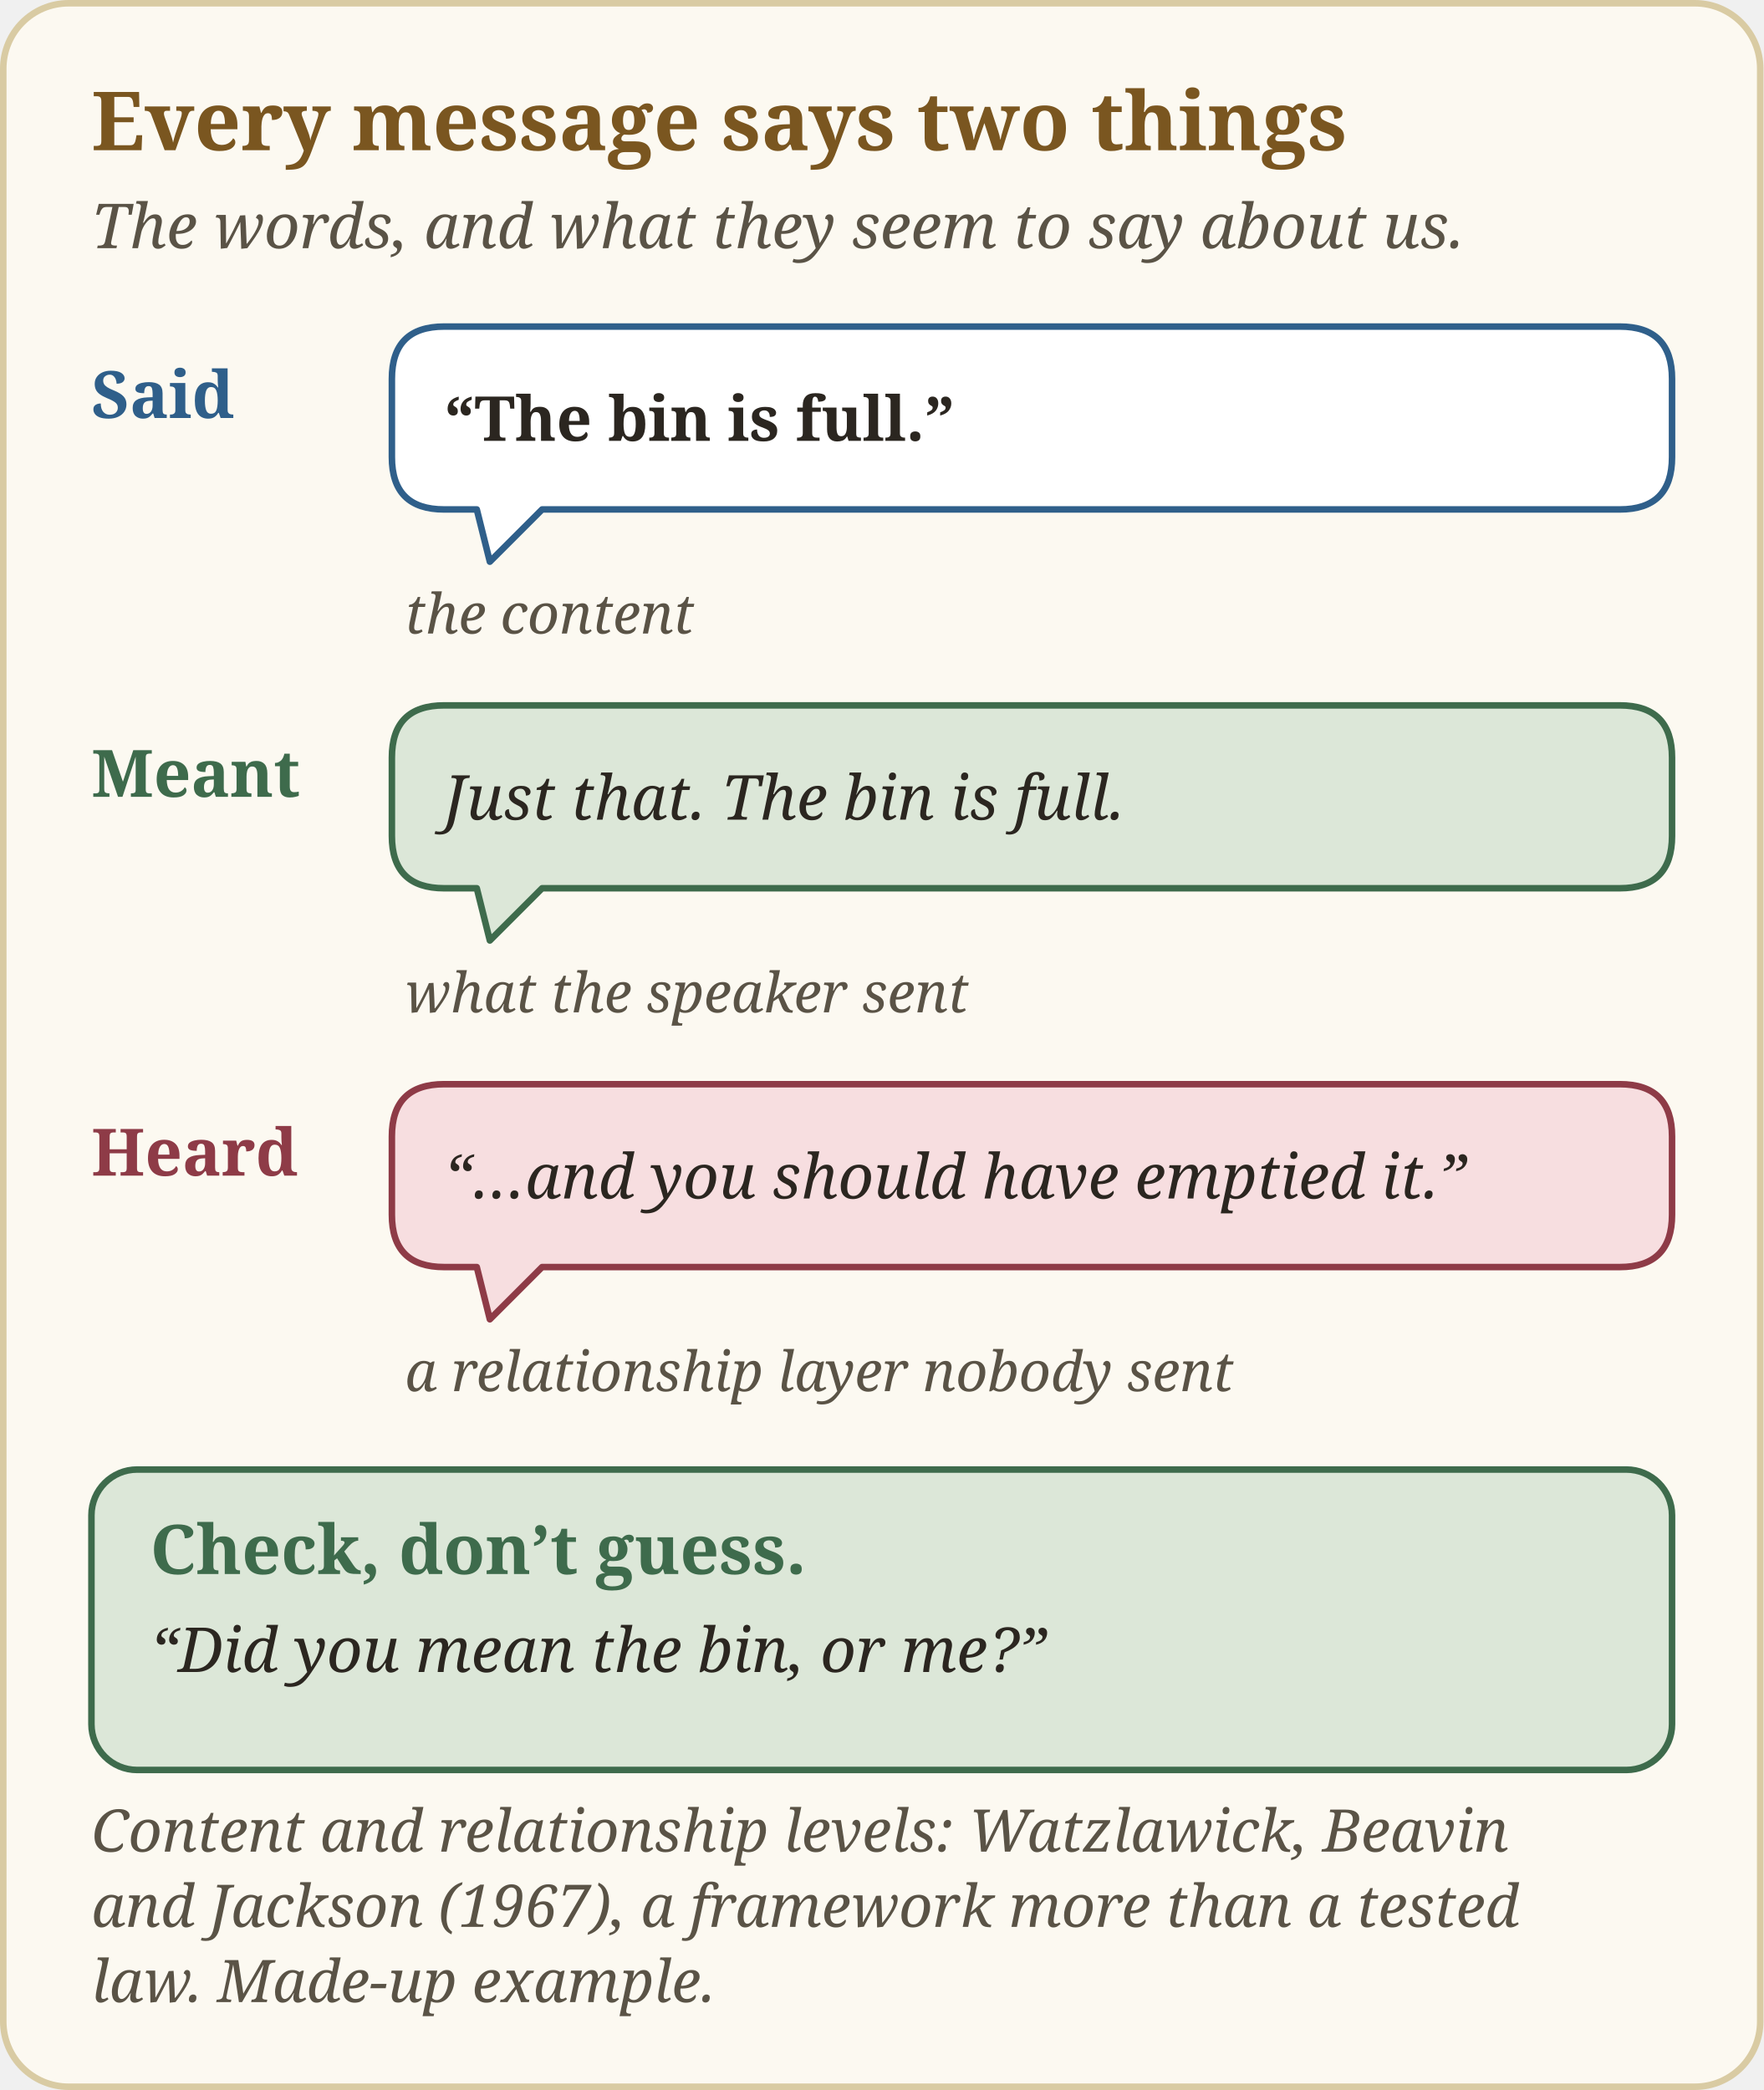
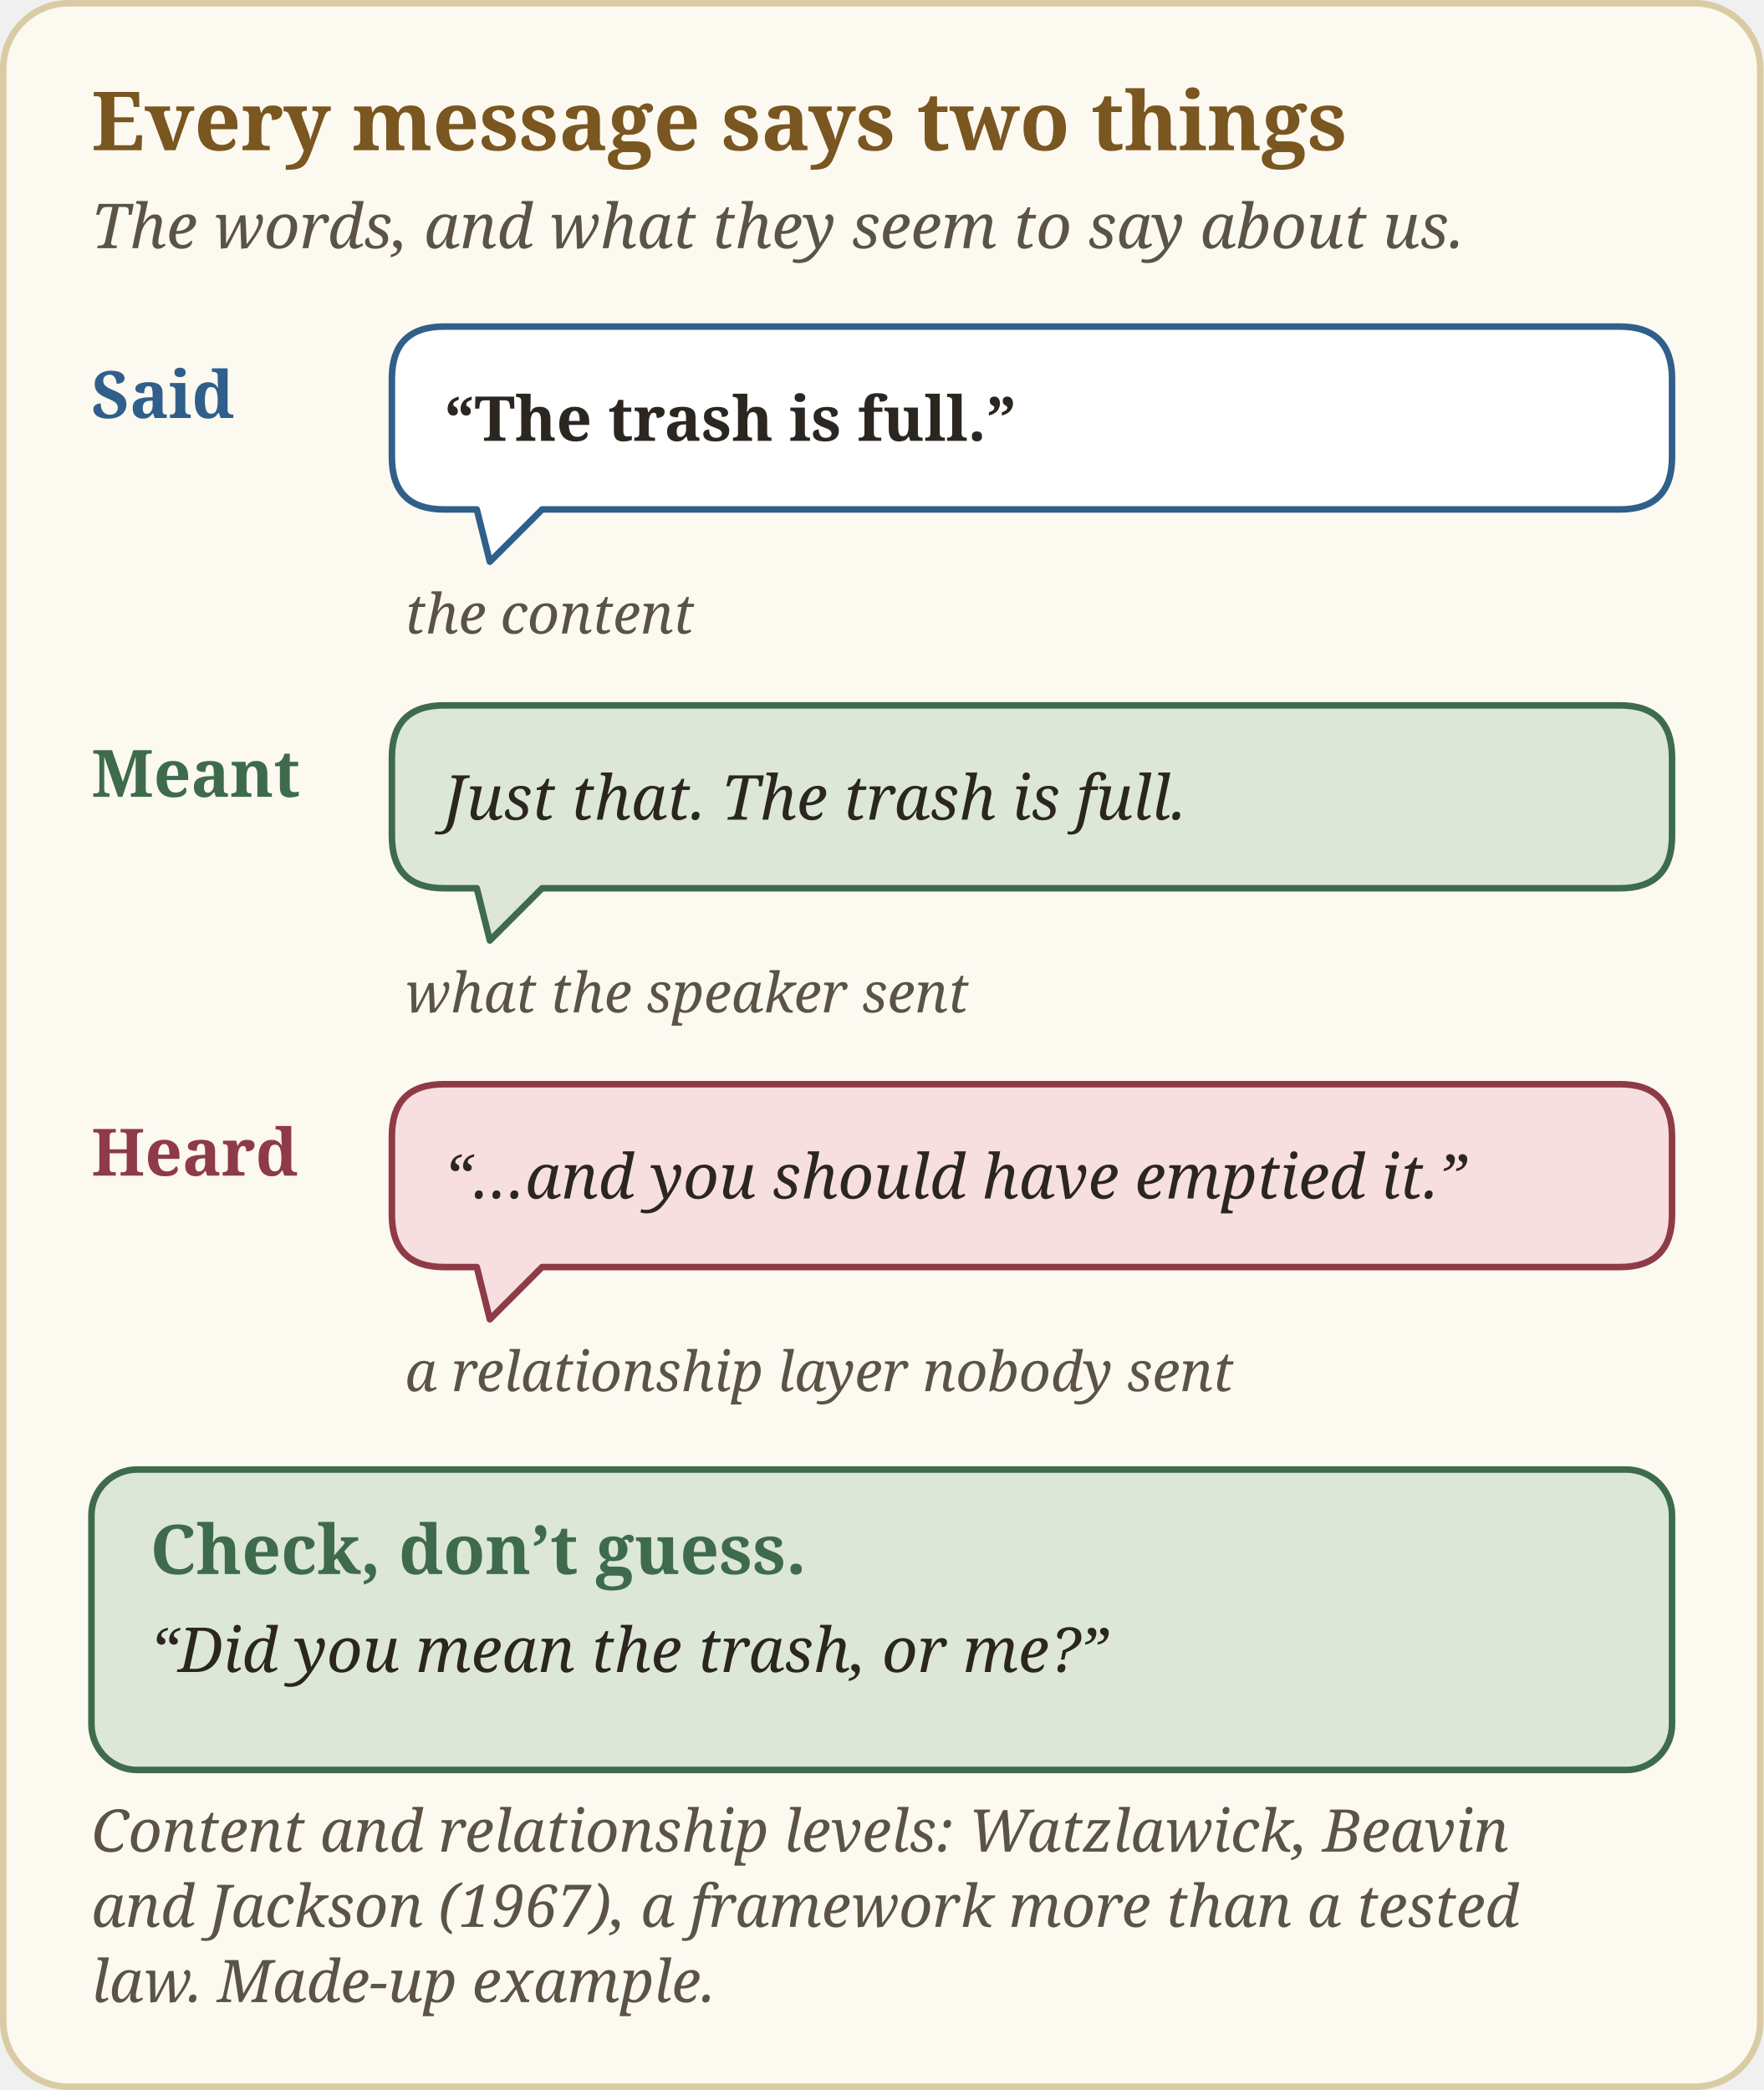
<svg xmlns="http://www.w3.org/2000/svg" viewBox="0 0 540 640" width="540" height="640" role="img" aria-labelledby="fig-u4-layers-t fig-u4-layers-d" font-family="Lora, Georgia, serif" fill="#2B2620">
  <rect x="1" y="1" width="538" height="638" rx="20" fill="#FCF9F1" stroke="#D9CBA3" stroke-width="2" />
  <text x="28" y="46" font-size="25" font-weight="bold" fill="#7A5620">Every message says two things</text>
  <text x="28" y="76" font-size="19" font-style="italic" fill="#5A5346">The words, and what they seem to say about us.</text>
  <text x="28" y="128" font-size="20" font-weight="bold" fill="#2F5F8A">Said</text>
  <path d="M136 100.0 H496 Q512 100.0 512 116.0 V140.0 Q512 156.0 496 156.0 H166 L150 172.0 L146 156.0 H136 Q120 156.0 120 140.0 V116.0 Q120 100.0 136 100.0 Z" fill="#FFFFFF" stroke="#2F5F8A" stroke-width="2" stroke-linecap="round" stroke-linejoin="round" />
-   <text x="136" y="135" font-size="19" font-weight="bold">“The bin is full.”</text>
+   <text x="136" y="135" font-size="19" font-weight="bold">“The trash is full.”</text>
  <text x="124" y="194" font-size="17" font-style="italic" fill="#5A5346">the content</text>
  <text x="28" y="244" font-size="20" font-weight="bold" fill="#3E6B4C">Meant</text>
  <path d="M136 216.0 H496 Q512 216.0 512 232.0 V256.0 Q512 272.0 496 272.0 H166 L150 288.0 L146 272.0 H136 Q120 272.0 120 256.0 V232.0 Q120 216.0 136 216.0 Z" fill="#DCE7D8" stroke="#3E6B4C" stroke-width="2" stroke-linecap="round" stroke-linejoin="round" />
-   <text x="136" y="251" font-size="19" font-style="italic">Just that. The bin is full.</text>
+   <text x="136" y="251" font-size="19" font-style="italic">Just that. The trash is full.</text>
  <text x="124" y="310" font-size="17" font-style="italic" fill="#5A5346">what the speaker sent</text>
  <text x="28" y="360" font-size="20" font-weight="bold" fill="#8E3B47">Heard</text>
  <path d="M136 332.0 H496 Q512 332.0 512 348.0 V372.0 Q512 388.0 496 388.0 H166 L150 404.0 L146 388.0 H136 Q120 388.0 120 372.0 V348.0 Q120 332.0 136 332.0 Z" fill="#F7DEE0" stroke="#8E3B47" stroke-width="2" stroke-linecap="round" stroke-linejoin="round" />
  <text x="136" y="367" font-size="19" font-style="italic">“…and you should have emptied it.”</text>
  <text x="124" y="426" font-size="17" font-style="italic" fill="#5A5346">a relationship layer nobody sent</text>
  <rect x="28" y="450" width="484" height="92" rx="14" fill="#DCE7D8" stroke="#3E6B4C" stroke-width="2" />
  <text x="46" y="482" font-size="21" font-weight="bold" fill="#3E6B4C">Check, don’t guess.</text>
-   <text x="46" y="512" font-size="19" font-style="italic">“Did you mean the bin, or me?”</text>
+   <text x="46" y="512" font-size="19" font-style="italic">“Did you mean the trash, or me?”</text>
  <text x="28" y="567" font-size="18" font-style="italic" fill="#5A5346">
    <tspan x="28" dy="0">Content and relationship levels: Watzlawick, Beavin</tspan>
    <tspan x="28" dy="23.04">and Jackson (1967), a framework more than a tested</tspan>
    <tspan x="28" dy="23.04">law. Made-up example.</tspan>
  </text>
</svg>
